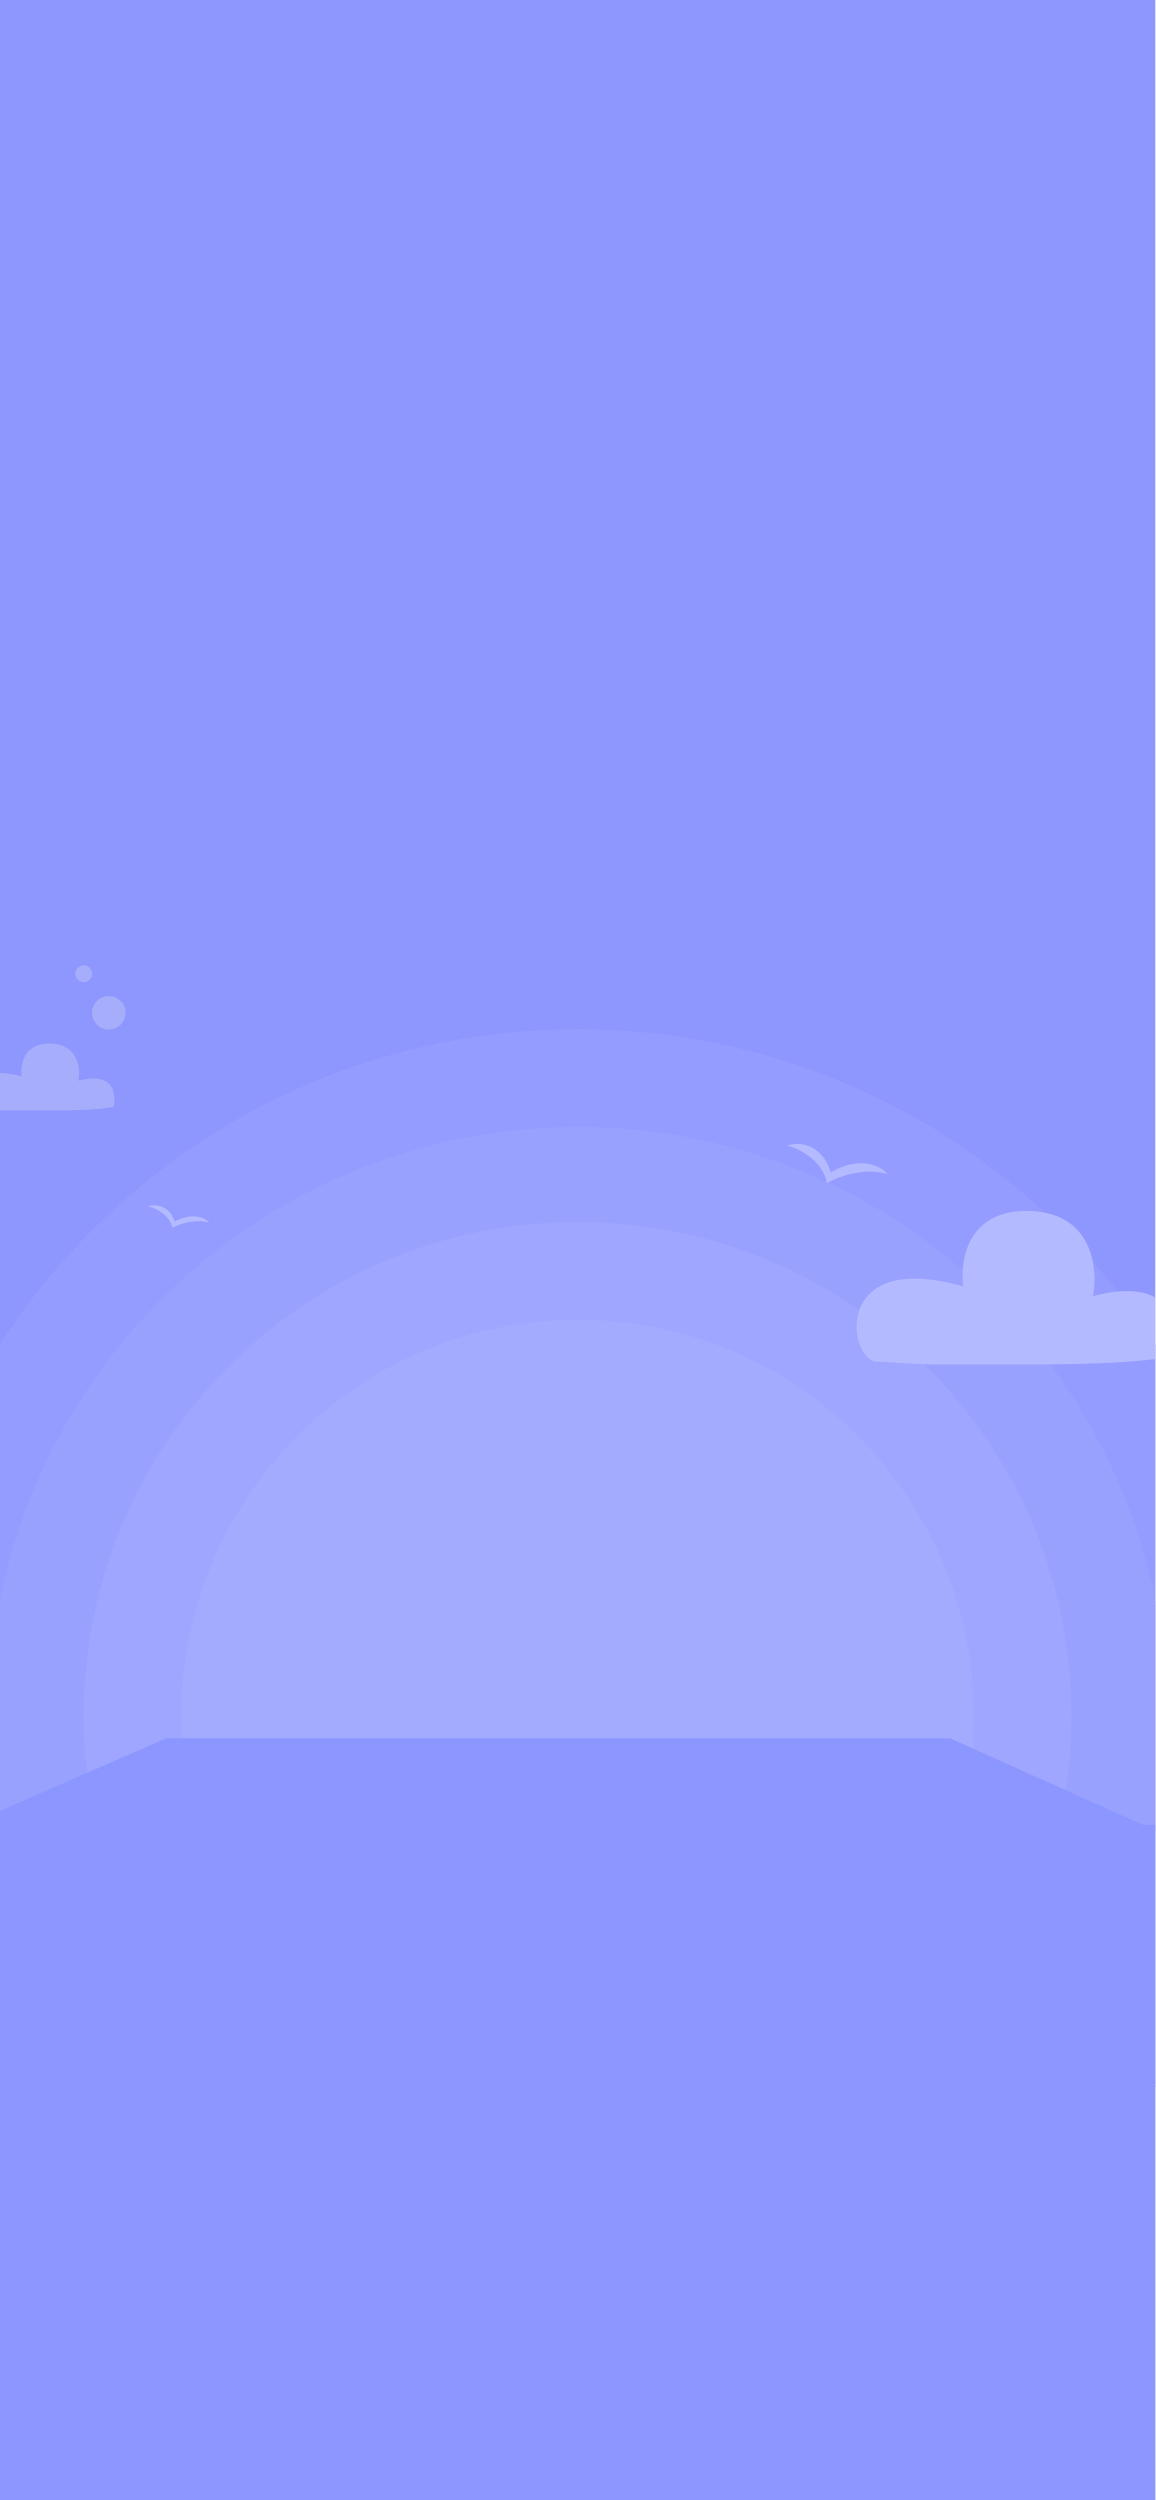
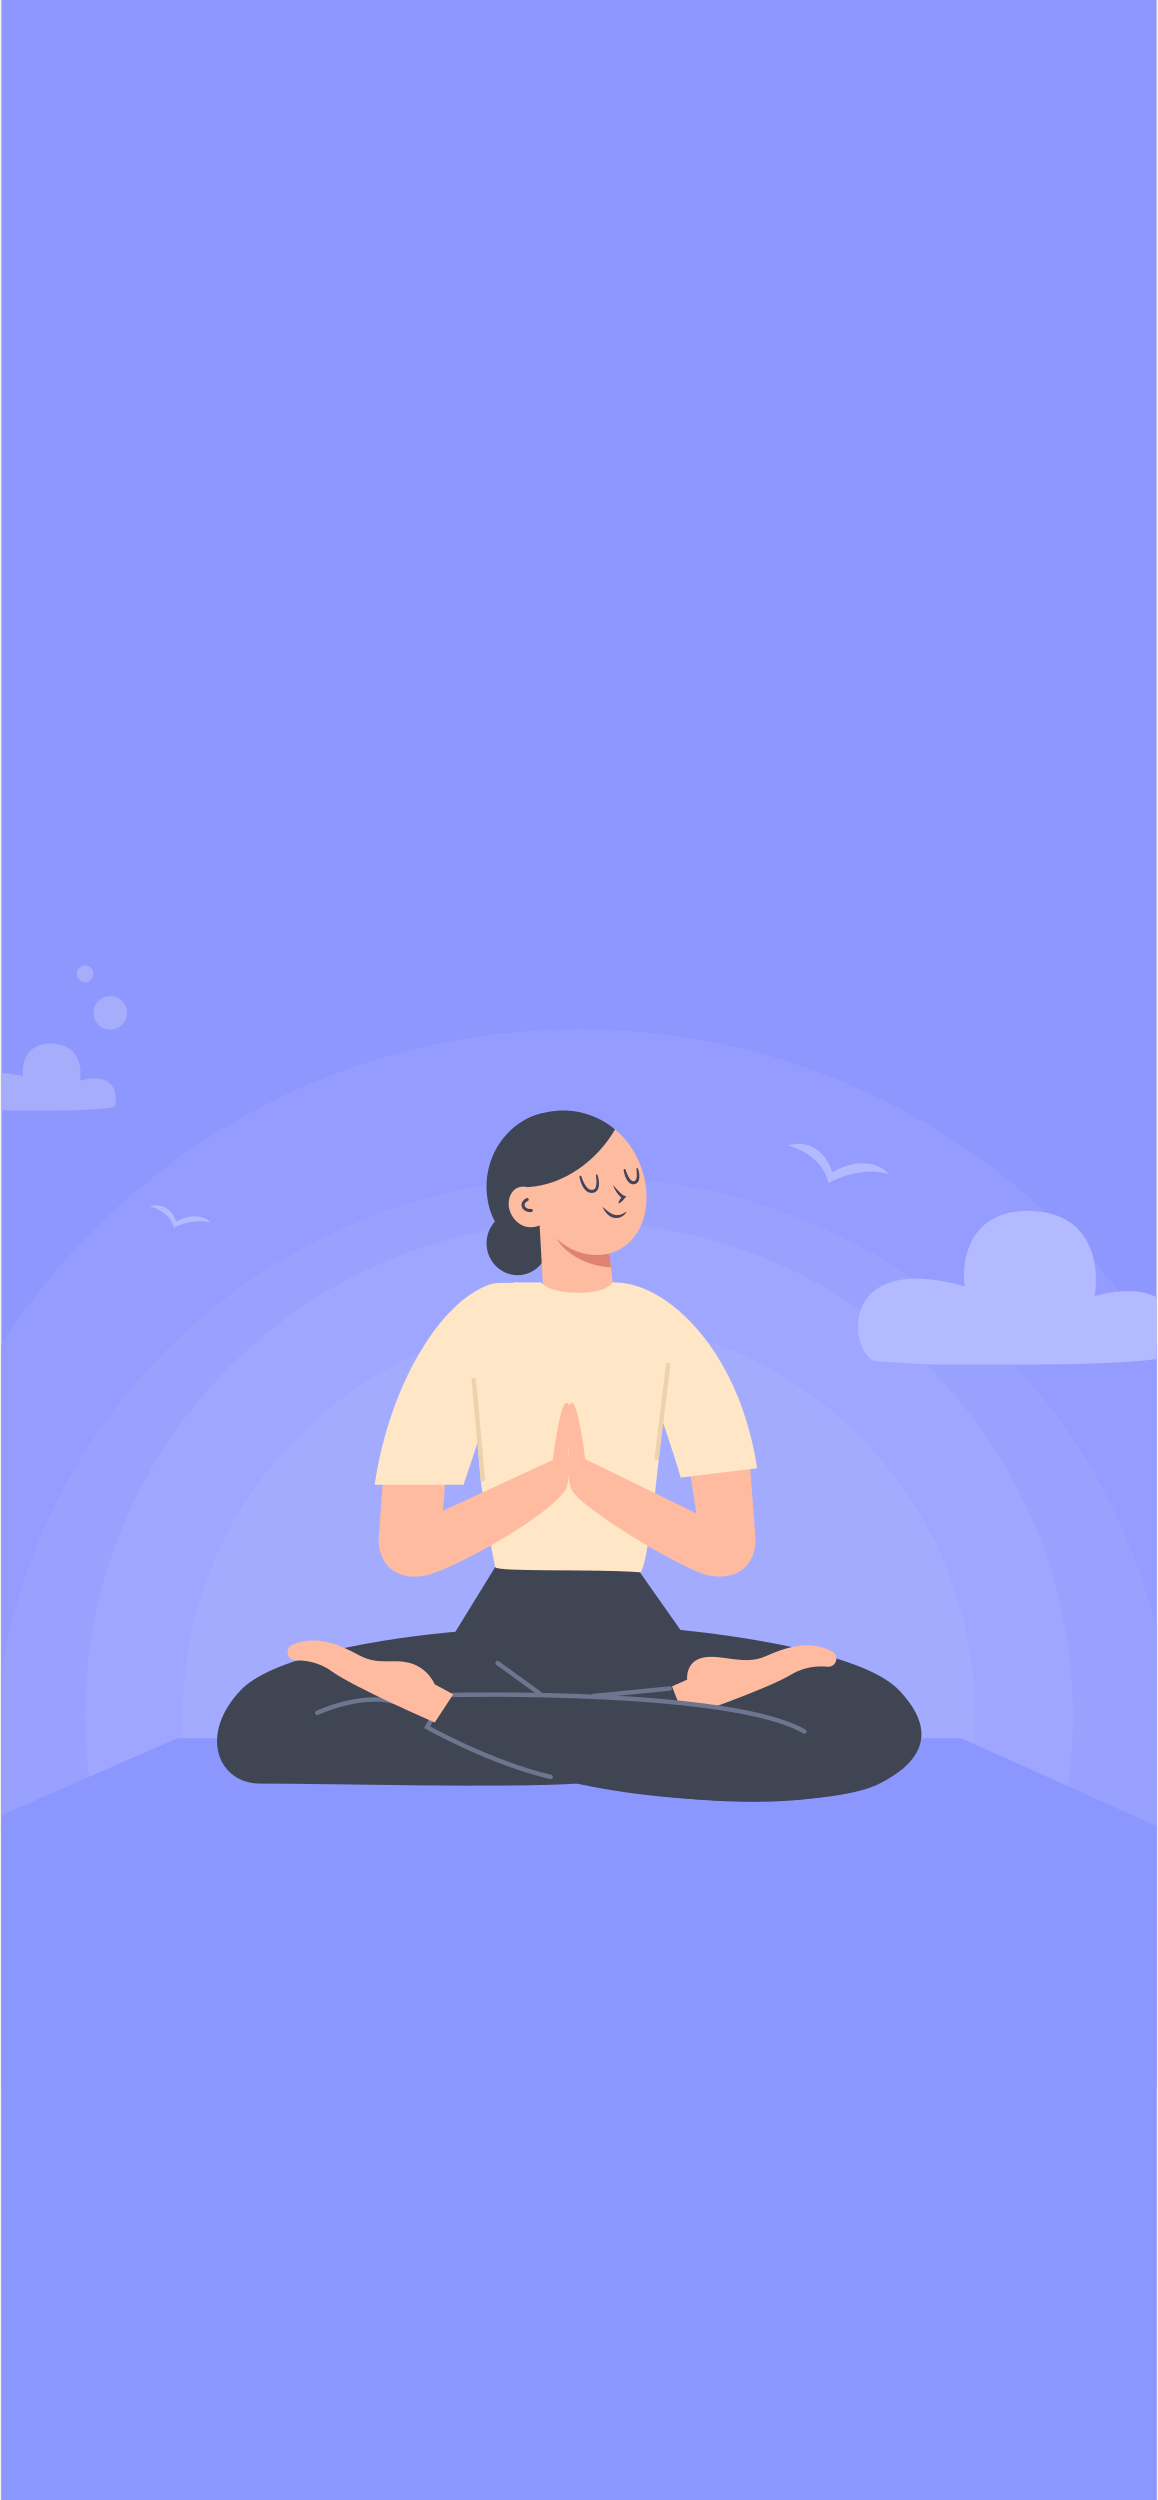
- <svg xmlns="http://www.w3.org/2000/svg" width="414" height="896" viewBox="0 0 414 896" fill="none">
-   <g clip-path="url(#clip0_171_273)">
-     <rect width="414" height="896" fill="#8E97FD" />
-     <circle cx="207" cy="615" r="246" fill="#9AA2FD" />
-     <circle cx="207" cy="615" r="246" fill="#949DFF" />
-     <circle cx="207" cy="615" r="211" fill="#9AA2FD" />
-     <circle cx="207" cy="615" r="211" fill="#99A1FF" />
-     <circle cx="207" cy="615" r="177" fill="#9AA2FD" />
-     <circle cx="207" cy="615" r="177" fill="#9EA6FF" />
-     <path d="M296.4 424C294.829 415.773 286.145 411.573 282 410.502C291.949 407.931 296.618 415.858 297.709 420.143C308.705 413.973 315.818 418.001 318 420.786C309.622 418.215 300.109 421.857 296.4 424Z" fill="#B4BAFF" />
-     <path d="M61.8 440C60.84 435.299 55.533 432.899 53 432.287C59.08 430.818 61.933 435.348 62.6 437.796C69.32 434.27 73.667 436.572 75 438.164C69.88 436.694 64.067 438.776 61.8 440Z" fill="#B4BAFF" />
-     <circle cx="207" cy="615" r="142" fill="#A3ABFF" />
-     <rect x="-2" y="654" width="416" height="266" fill="#8C96FF" />
-     <path d="M345.248 461.025C297.249 447.525 304.248 488.025 314.248 488.025C318.357 488.025 326.873 489.025 337.249 489.025H368.749C408.748 489.025 420.249 486.358 420.749 485.525C424.249 459.025 403.082 461.525 391.749 464.525C393.582 454.692 391.649 434.825 369.248 434.025C346.848 433.225 343.915 451.692 345.248 461.025Z" fill="#B4BAFF" />
-     <path d="M7.756 385.787C-13.272 379.899 -10.205 397.564 -5.825 397.564C-4.025 397.564 -0.294 398 4.251 398H18.051C35.574 398 40.612 396.837 40.831 396.473C42.364 384.915 33.092 386.005 28.127 387.314C28.93 383.025 28.083 374.36 18.27 374.011C8.456 373.662 7.172 381.717 7.756 385.787Z" fill="#A6ADFB" />
-     <circle cx="39" cy="363" r="6" fill="#A6ADFB" />
-     <circle cx="3" cy="3" r="3" transform="matrix(1 0 0 -1 27 352)" fill="#A6ADFB" />
-     <path d="M59.584 622.997L-16 655.997H414L340.498 622.997H59.584Z" fill="#8C96FF" />
+ <svg xmlns="http://www.w3.org/2000/svg" width="415" height="896" viewBox="0 0 415 896" fill="none">
+   <g clip-path="url(#clip0_0_3)">
+     <rect width="414" height="896" transform="translate(0.5)" fill="#8E97FD" />
+     <circle cx="207.5" cy="615" r="246" fill="#9AA2FD" />
+     <circle cx="207.5" cy="615" r="246" fill="#949DFF" />
+     <circle cx="209" cy="633" r="211" fill="#9AA2FD" />
+     <circle cx="209" cy="633" r="211" fill="#99A1FF" />
+     <circle cx="207.5" cy="615" r="177" fill="#9AA2FD" />
+     <circle cx="207.5" cy="615" r="177" fill="#9EA6FF" />
+     <path d="M296.9 424C295.329 415.773 286.645 411.573 282.5 410.502C292.449 407.931 297.118 415.858 298.209 420.143C309.205 413.973 316.318 418.001 318.5 420.786C310.122 418.215 300.609 421.857 296.9 424Z" fill="#B4BAFF" />
+     <path d="M62.3 440C61.34 435.299 56.033 432.899 53.5 432.287C59.58 430.818 62.433 435.348 63.1 437.796C69.82 434.27 74.167 436.572 75.5 438.164C70.38 436.694 64.567 438.776 62.3 440Z" fill="#B4BAFF" />
+     <circle cx="207.5" cy="615" r="142" fill="#A3ABFF" />
+     <rect x="-1.5" y="654" width="416" height="266" fill="#8C96FF" />
+     <path d="M345.748 461.025C297.749 447.525 304.748 488.025 314.748 488.025C318.857 488.025 327.373 489.025 337.749 489.025H369.249C409.248 489.025 420.749 486.358 421.249 485.525C424.749 459.025 403.582 461.525 392.249 464.525C394.082 454.692 392.149 434.825 369.748 434.025C347.348 433.225 344.415 451.692 345.748 461.025Z" fill="#B4BAFF" />
+     <path d="M8.256 385.787C-12.772 379.899 -9.705 397.564 -5.325 397.564C-3.525 397.564 0.206 398 4.751 398H18.551C36.074 398 41.112 396.837 41.331 396.473C42.864 384.915 33.592 386.005 28.627 387.314C29.43 383.025 28.583 374.36 18.77 374.011C8.956 373.662 7.672 381.717 8.256 385.787Z" fill="#A6ADFB" />
+     <circle cx="39.5" cy="363" r="6" fill="#A6ADFB" />
+     <circle cx="3" cy="3" r="3" transform="matrix(1 0 0 -1 27.5 352)" fill="#A6ADFB" />
+     <path d="M63.584 622.997L-12 655.997H418L344.498 622.997H63.584Z" fill="#8C96FF" />
+     <path d="M177.48 561.637L163.2 584.837L190.59 617.367H218.21L243.96 584.287L228.02 561.637H177.48Z" fill="#3F4553" />
+     <path d="M163.2 584.837C163.2 584.837 101.77 589.587 86.36 605.677C70.95 621.767 78.2 639.237 93.21 639.237C120.84 639.237 179.3 640.927 206.96 639.237L208.61 601.567L163.2 584.837Z" fill="#3F4553" />
+     <path d="M242.37 584.037C242.37 584.037 306.7 589.587 322.11 605.677C337.52 621.767 328.64 632.427 315.26 639.237C296.43 648.827 228.56 647.237 193.36 635.587L199.87 601.567L242.37 584.037Z" fill="#3F4553" />
+     <path d="M245.2 615.637L240.85 604.397L246.27 601.987C246.27 601.987 245.52 595.337 252.15 594.057C258.78 592.777 266.68 597.057 274.38 593.607C281.48 590.427 290.17 587.497 298.28 591.897C299.48 592.547 300.04 593.977 299.63 595.277L299.6 595.377C299.19 596.687 297.91 597.497 296.54 597.357C293.68 597.067 288.58 597.127 283.54 600.177C274.85 605.457 245.2 615.637 245.2 615.637Z" fill="#FEBBA0" />
+     <path d="M295.81 616.277C295.81 616.277 252.88 608.647 162.45 607.467L153.72 619.307C153.72 619.307 176.22 632.167 197.34 636.817C218.46 641.467 291.37 656.107 323.93 633.557L295.81 616.277Z" fill="#3F4553" />
+     <path d="M197.34 636.827C175.69 631.827 153.04 619.007 153.04 619.007L154.39 616.717" stroke="#6E758F" stroke-width="1.593" stroke-miterlimit="10" stroke-linecap="round" />
+     <path d="M162.45 607.467C162.45 607.467 261.8 605.197 288.31 620.577" stroke="#6E758F" stroke-width="1.593" stroke-miterlimit="10" stroke-linecap="round" />
+     <path d="M113.68 613.907C113.68 613.907 131.82 605.407 144.22 610.977" stroke="#6E758F" stroke-width="1.593" stroke-miterlimit="10" stroke-linecap="round" />
+     <path d="M155.81 617.347L162.44 607.247L155.81 603.657C155.81 603.657 153.49 597.847 146.99 596.047C140.48 594.257 135.85 597.147 128.44 593.107C121.61 589.377 113.17 585.787 104.75 589.537C103.51 590.087 102.83 591.467 103.14 592.797L103.16 592.897C103.47 594.237 104.68 595.137 106.05 595.107C108.92 595.037 114.01 595.497 118.79 598.937C127.04 604.877 155.81 617.347 155.81 617.347Z" fill="#FEBBA0" />
+     <path d="M212.89 607.827L240.05 605.157" stroke="#6E758F" stroke-width="1.593" stroke-miterlimit="10" stroke-linecap="round" />
+     <path d="M178.35 596.057L193.5 607.027" stroke="#6E758F" stroke-width="1.593" stroke-miterlimit="10" stroke-linecap="round" />
+     <path d="M174.44 446.767C175.08 453.027 180.53 457.587 186.61 456.967C192.69 456.347 197.1 450.767 196.46 444.517C195.82 438.257 190.37 433.697 184.29 434.317C178.22 434.927 173.81 440.507 174.44 446.767Z" fill="#3F4553" />
+     <path d="M197.15 451.317C197.15 451.317 177.83 448.397 174.79 430.167C172.11 414.057 182.92 401.147 194.77 398.917C194.78 398.917 223.25 442.797 197.15 451.317Z" fill="#3F4553" />
+     <path d="M197.59 400.647C196.17 401.347 194.82 402.267 193.59 403.457C182.58 414.047 189.55 434.607 199.41 443.887C204.87 449.017 212.85 451.407 219.82 448.787C230.01 444.957 233.2 433.417 231.13 423.137C229.59 415.477 225.34 408.247 219.07 403.747C212.8 399.257 204.33 397.357 197.59 400.647Z" fill="#FDBCA0" />
+     <path d="M195.76 437.687C193.83 439.597 190.47 440.377 187.89 439.467C185.31 438.557 183.19 436.127 182.52 433.307C181.92 430.777 182.57 427.897 184.43 426.347C186.29 424.797 189.64 424.897 191.23 426.907L195.76 437.687Z" fill="#FDBCA0" />
+     <path d="M192.94 430.967L194.97 467.307C195.24 474.027 200.69 479.367 207.41 479.497C215.17 479.657 221.26 472.877 220.27 465.177L216.17 431.437L192.94 430.967Z" fill="#FDBCA0" />
+     <path d="M218.93 454.217L218.42 449.237C218.42 449.237 208.42 452.307 199.41 443.877C199.41 443.887 204.6 453.357 218.93 454.217Z" fill="#DF8370" />
+     <path d="M188.97 425.477C201.99 424.807 213.87 416.067 220.43 404.807C220.43 404.807 208.45 393.437 190.94 400.087C176.43 405.587 188.97 425.477 188.97 425.477Z" fill="#3F4553" />
+     <path d="M190.4 433.837C188.9 433.987 187.59 433.177 187.47 432.027C187.38 431.157 187.99 430.347 188.93 429.927" stroke="#444359" stroke-width="1.114" stroke-miterlimit="10" stroke-linecap="round" />
+     <path d="M221.68 430.997C221.98 430.087 222.5 429.367 223.08 428.687L223.36 429.567C222.7 429.317 222.34 428.937 221.97 428.567C221.62 428.177 221.31 427.787 221.03 427.367C220.47 426.537 220 425.657 219.66 424.727C220.36 425.437 221 426.167 221.67 426.867C222.01 427.207 222.33 427.557 222.68 427.857C223.01 428.147 223.4 428.447 223.67 428.517L224.48 428.707L223.95 429.397C223.41 430.107 222.81 430.767 221.98 431.247C221.88 431.307 221.76 431.267 221.7 431.177C221.67 431.107 221.67 431.047 221.68 430.997Z" fill="#444359" />
+     <path d="M224.61 434.177C224.21 434.997 223.53 435.707 222.65 436.137C221.78 436.587 220.7 436.677 219.74 436.397C218.76 436.127 218 435.487 217.35 434.827C217.06 434.467 216.77 434.097 216.53 433.717C216.32 433.307 216.1 432.907 215.94 432.487C216.31 432.767 216.63 433.067 216.95 433.367L217.94 434.187C218.64 434.647 219.3 435.147 220.06 435.327C220.79 435.557 221.57 435.547 222.34 435.337C223.1 435.117 223.86 434.687 224.61 434.177Z" fill="#444359" />
+     <path d="M214.14 421.107C214.53 422.267 214.75 423.467 214.67 424.757C214.62 425.387 214.47 426.077 214 426.687C213.52 427.307 212.71 427.577 212 427.557C211.27 427.547 210.55 427.227 210.06 426.777C209.55 426.327 209.15 425.807 208.85 425.257C208.25 424.147 207.87 422.987 207.68 421.767C207.65 421.577 207.78 421.397 207.97 421.357C208.15 421.327 208.31 421.437 208.36 421.597L208.37 421.617C208.71 422.697 209.16 423.787 209.74 424.727C210.32 425.637 211.11 426.477 212.04 426.447C212.5 426.467 212.93 426.347 213.19 426.017C213.48 425.697 213.62 425.177 213.7 424.647C213.85 423.577 213.75 422.397 213.57 421.267V421.247C213.54 421.087 213.66 420.927 213.82 420.907C213.95 420.887 214.09 420.977 214.14 421.107Z" fill="#444359" />
+     <path d="M228.66 418.837C228.99 419.817 229.17 420.817 229.15 421.887C229.14 422.417 229.04 422.997 228.7 423.547C228.37 424.127 227.63 424.487 226.99 424.457C226.32 424.447 225.71 424.097 225.32 423.687C224.92 423.267 224.61 422.817 224.38 422.337C223.93 421.377 223.65 420.397 223.51 419.367C223.48 419.177 223.62 418.997 223.82 418.967C223.99 418.947 224.15 419.047 224.2 419.207L224.21 419.227C224.5 420.127 224.85 421.047 225.3 421.847C225.75 422.627 226.36 423.377 227.03 423.337C227.37 423.347 227.64 423.247 227.82 422.967C228.02 422.687 228.12 422.257 228.18 421.807C228.28 420.907 228.2 419.917 228.09 418.977V418.957C228.07 418.797 228.19 418.647 228.35 418.617C228.48 418.617 228.62 418.707 228.66 418.837Z" fill="#444359" />
+     <path d="M239.46 470.607C239.37 464.507 219.59 459.627 219.59 459.627C218.35 460.997 216.22 463.307 207.25 463.307C198.67 463.307 195.24 461.087 193.9 459.627H185.41C183.52 459.627 181.79 460.707 181 462.427C163.99 499.637 173.55 541.197 177.47 561.627C177.83 563.507 213.33 562.237 229.34 563.507C232.8 563.797 239.8 492.777 239.46 470.607Z" fill="#FEE6C6" />
+     <path d="M198.15 523.227C199.91 509.007 202.06 500.477 203.71 503.277C205.17 505.757 204.36 518.197 202.17 530.197C202.18 530.197 197.4 529.317 198.15 523.227Z" fill="#FEBBA0" />
+     <path d="M209.77 523.227C208.01 509.007 205.86 500.477 204.21 503.277C202.75 505.757 203.56 518.197 205.75 530.197C205.74 530.197 210.52 529.317 209.77 523.227Z" fill="#FEBBA0" />
+     <path d="M268.39 519.697H246.04L249.59 542.397L209.03 522.607C208.89 521.087 208.7 519.207 208.47 517.217C206.94 517.217 205.4 517.217 203.87 517.197C203.88 518.927 203.91 520.097 203.91 520.097C203.91 520.097 203.12 530.537 204.93 534.017C208.37 540.637 243.56 561.957 253.33 564.487C253.94 564.647 254.55 564.767 255.16 564.847C264.59 566.177 270.84 560.887 270.77 551.367L268.39 519.697Z" fill="#FEBBA0" />
+     <path d="M199.05 517.117C198.7 519.357 198.39 521.517 198.15 523.227L158.76 541.467L160.42 519.707H138.07L135.7 551.397C135.64 560.917 141.89 566.197 151.31 564.877C151.92 564.787 152.53 564.667 153.14 564.517C162.91 561.987 195.64 544.297 202.63 533.977C204.7 530.927 203.72 520.657 203.72 520.657C203.72 520.657 203.72 519.237 203.68 517.217C202.14 517.187 200.6 517.157 199.05 517.117Z" fill="#FEBBA0" />
+     <path d="M166.14 532.117C174.88 506.267 174.81 506.247 185.54 459.637C178.36 460.127 177.62 458.957 171.96 461.897C154.98 470.717 138.99 499.687 134.28 532.117H166.14Z" fill="#FEE6C6" />
+     <path d="M243.96 529.567C238.82 511.257 219.59 459.637 219.59 459.637C238.82 458.987 265.06 484.057 271.34 526.217L243.96 529.567Z" fill="#FEE6C6" />
+     <path d="M239.47 489.137L235.42 522.417" stroke="#EED2AD" stroke-width="1.593" stroke-miterlimit="10" stroke-linecap="round" />
+     <path d="M169.82 494.597L173.04 530.197" stroke="#EED2AD" stroke-width="1.593" stroke-miterlimit="10" stroke-linecap="round" />
  </g>
  <defs>
-     <clipPath id="clip0_171_273">
-       <rect width="414" height="896" fill="white" />
+     <clipPath id="clip0_0_3">
+       <rect width="414" height="896" fill="white" transform="translate(0.5)" />
    </clipPath>
  </defs>
</svg>
